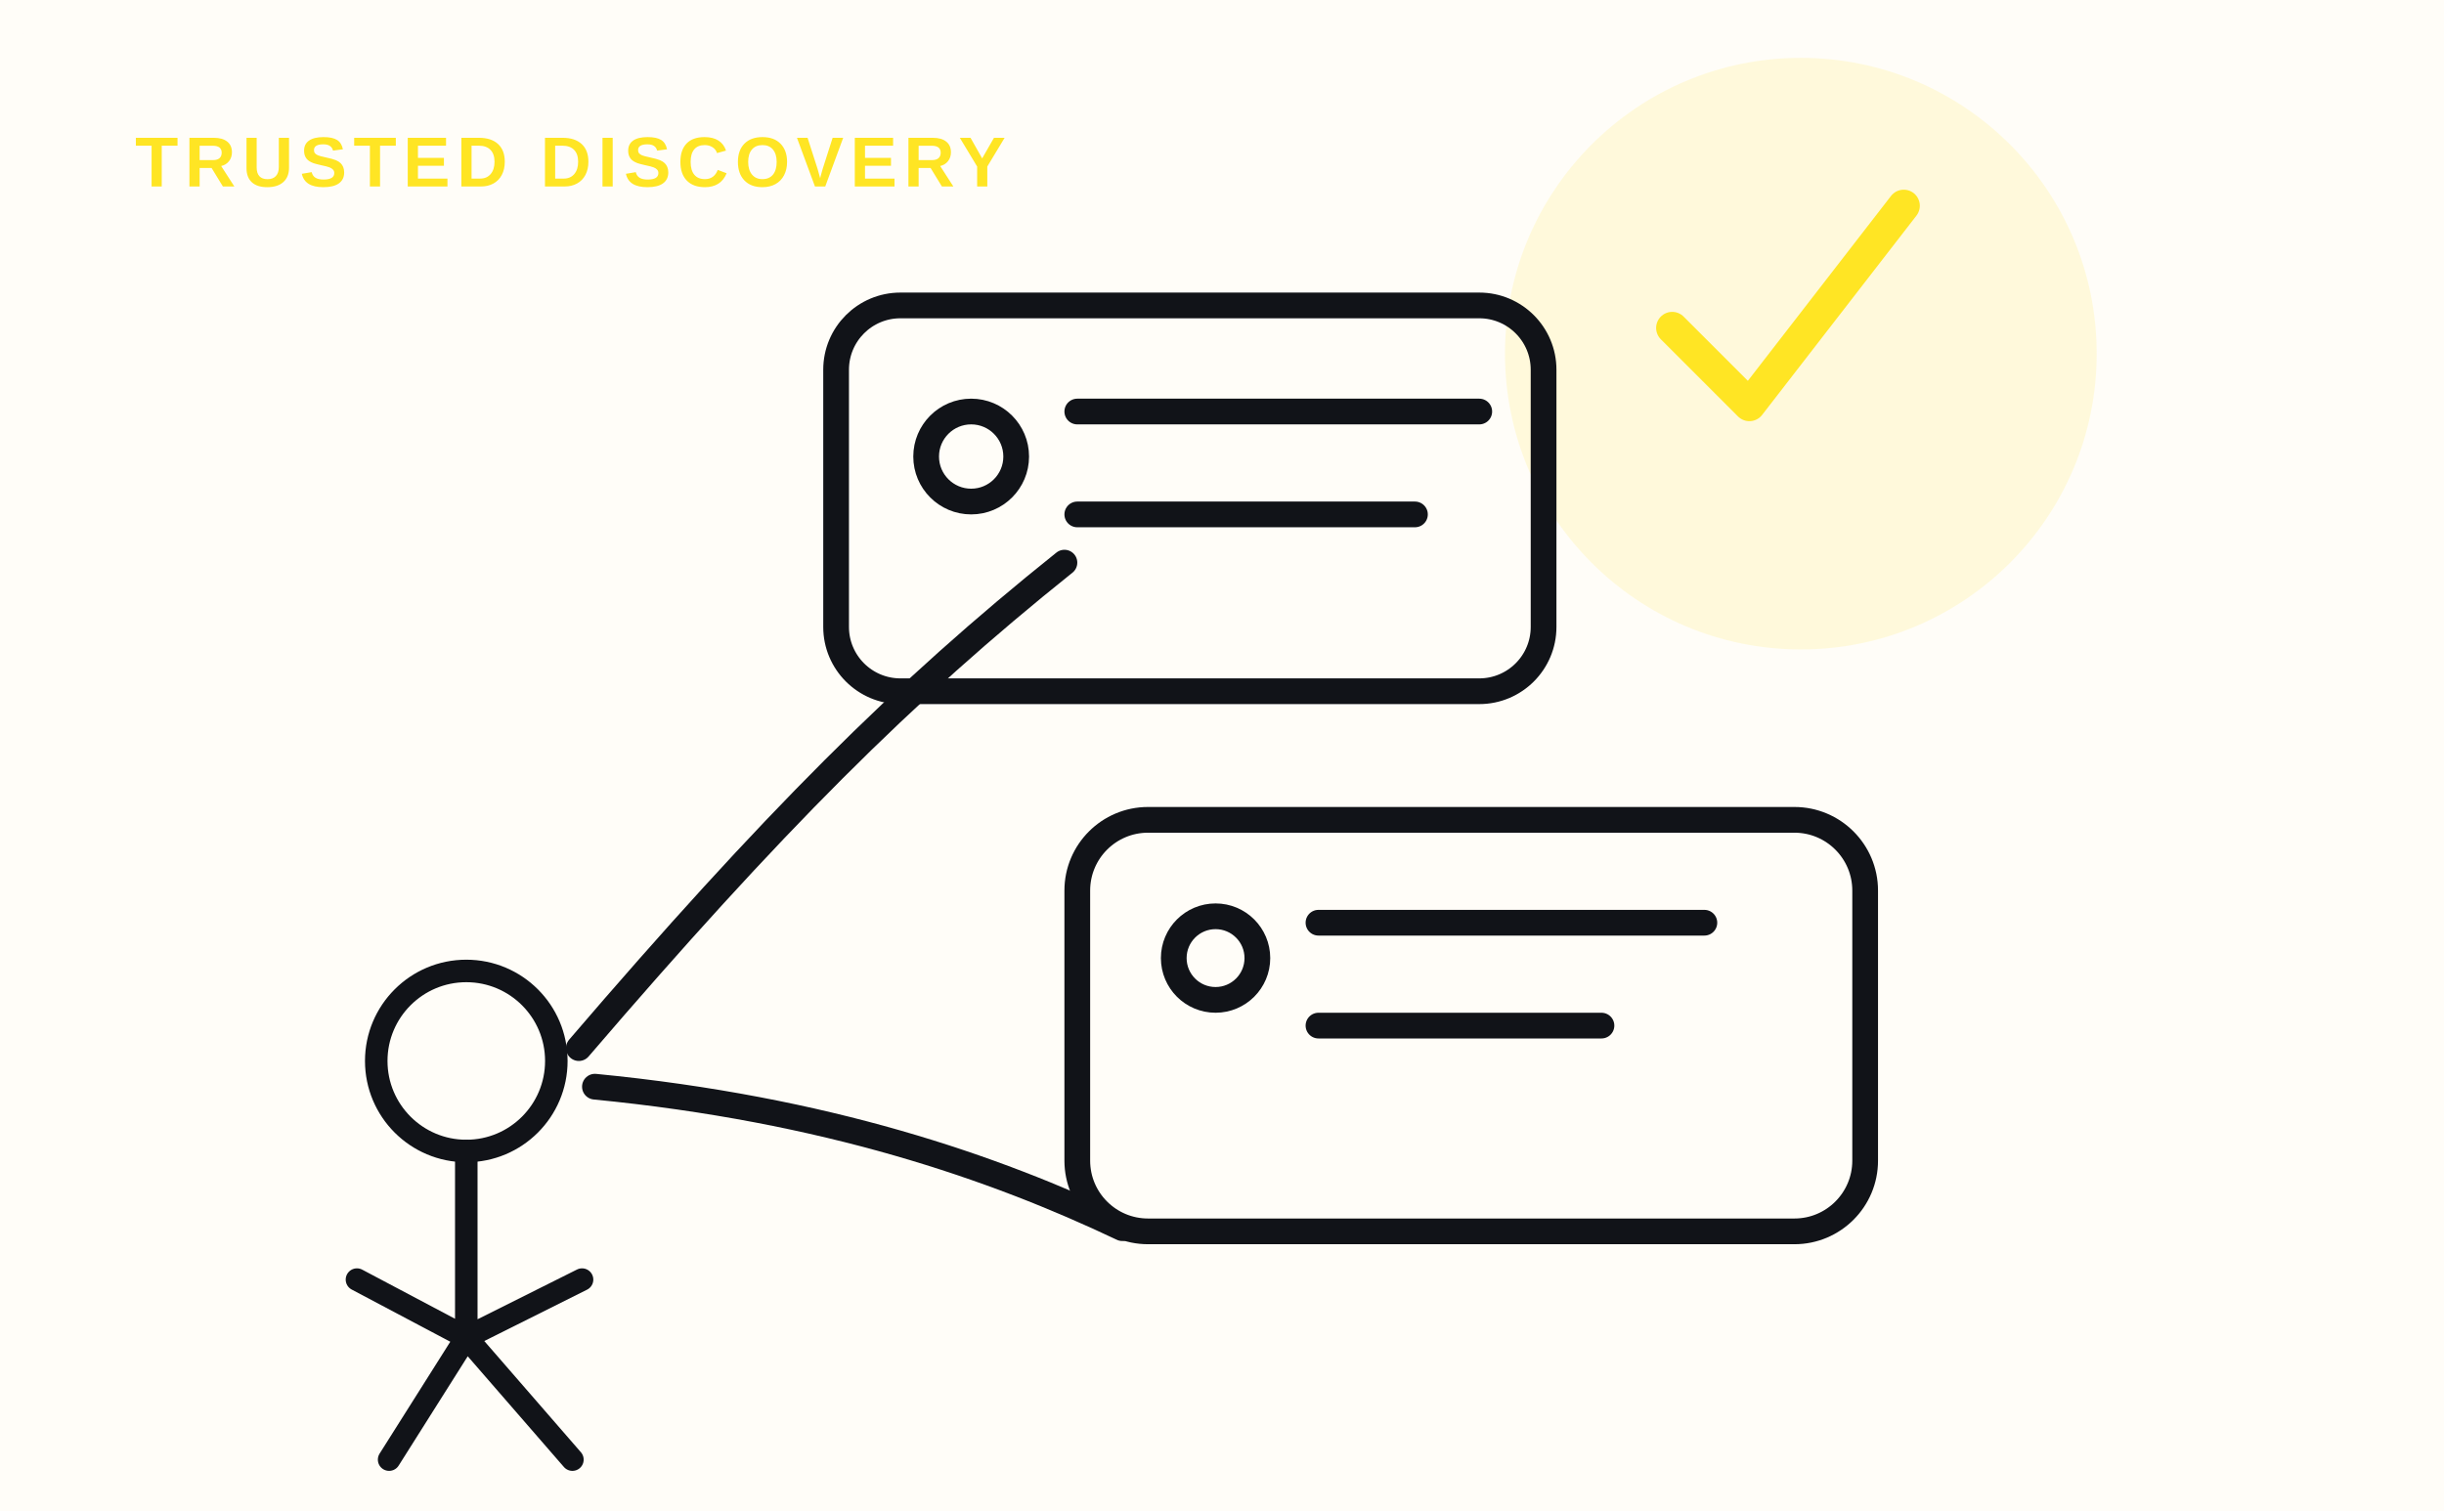
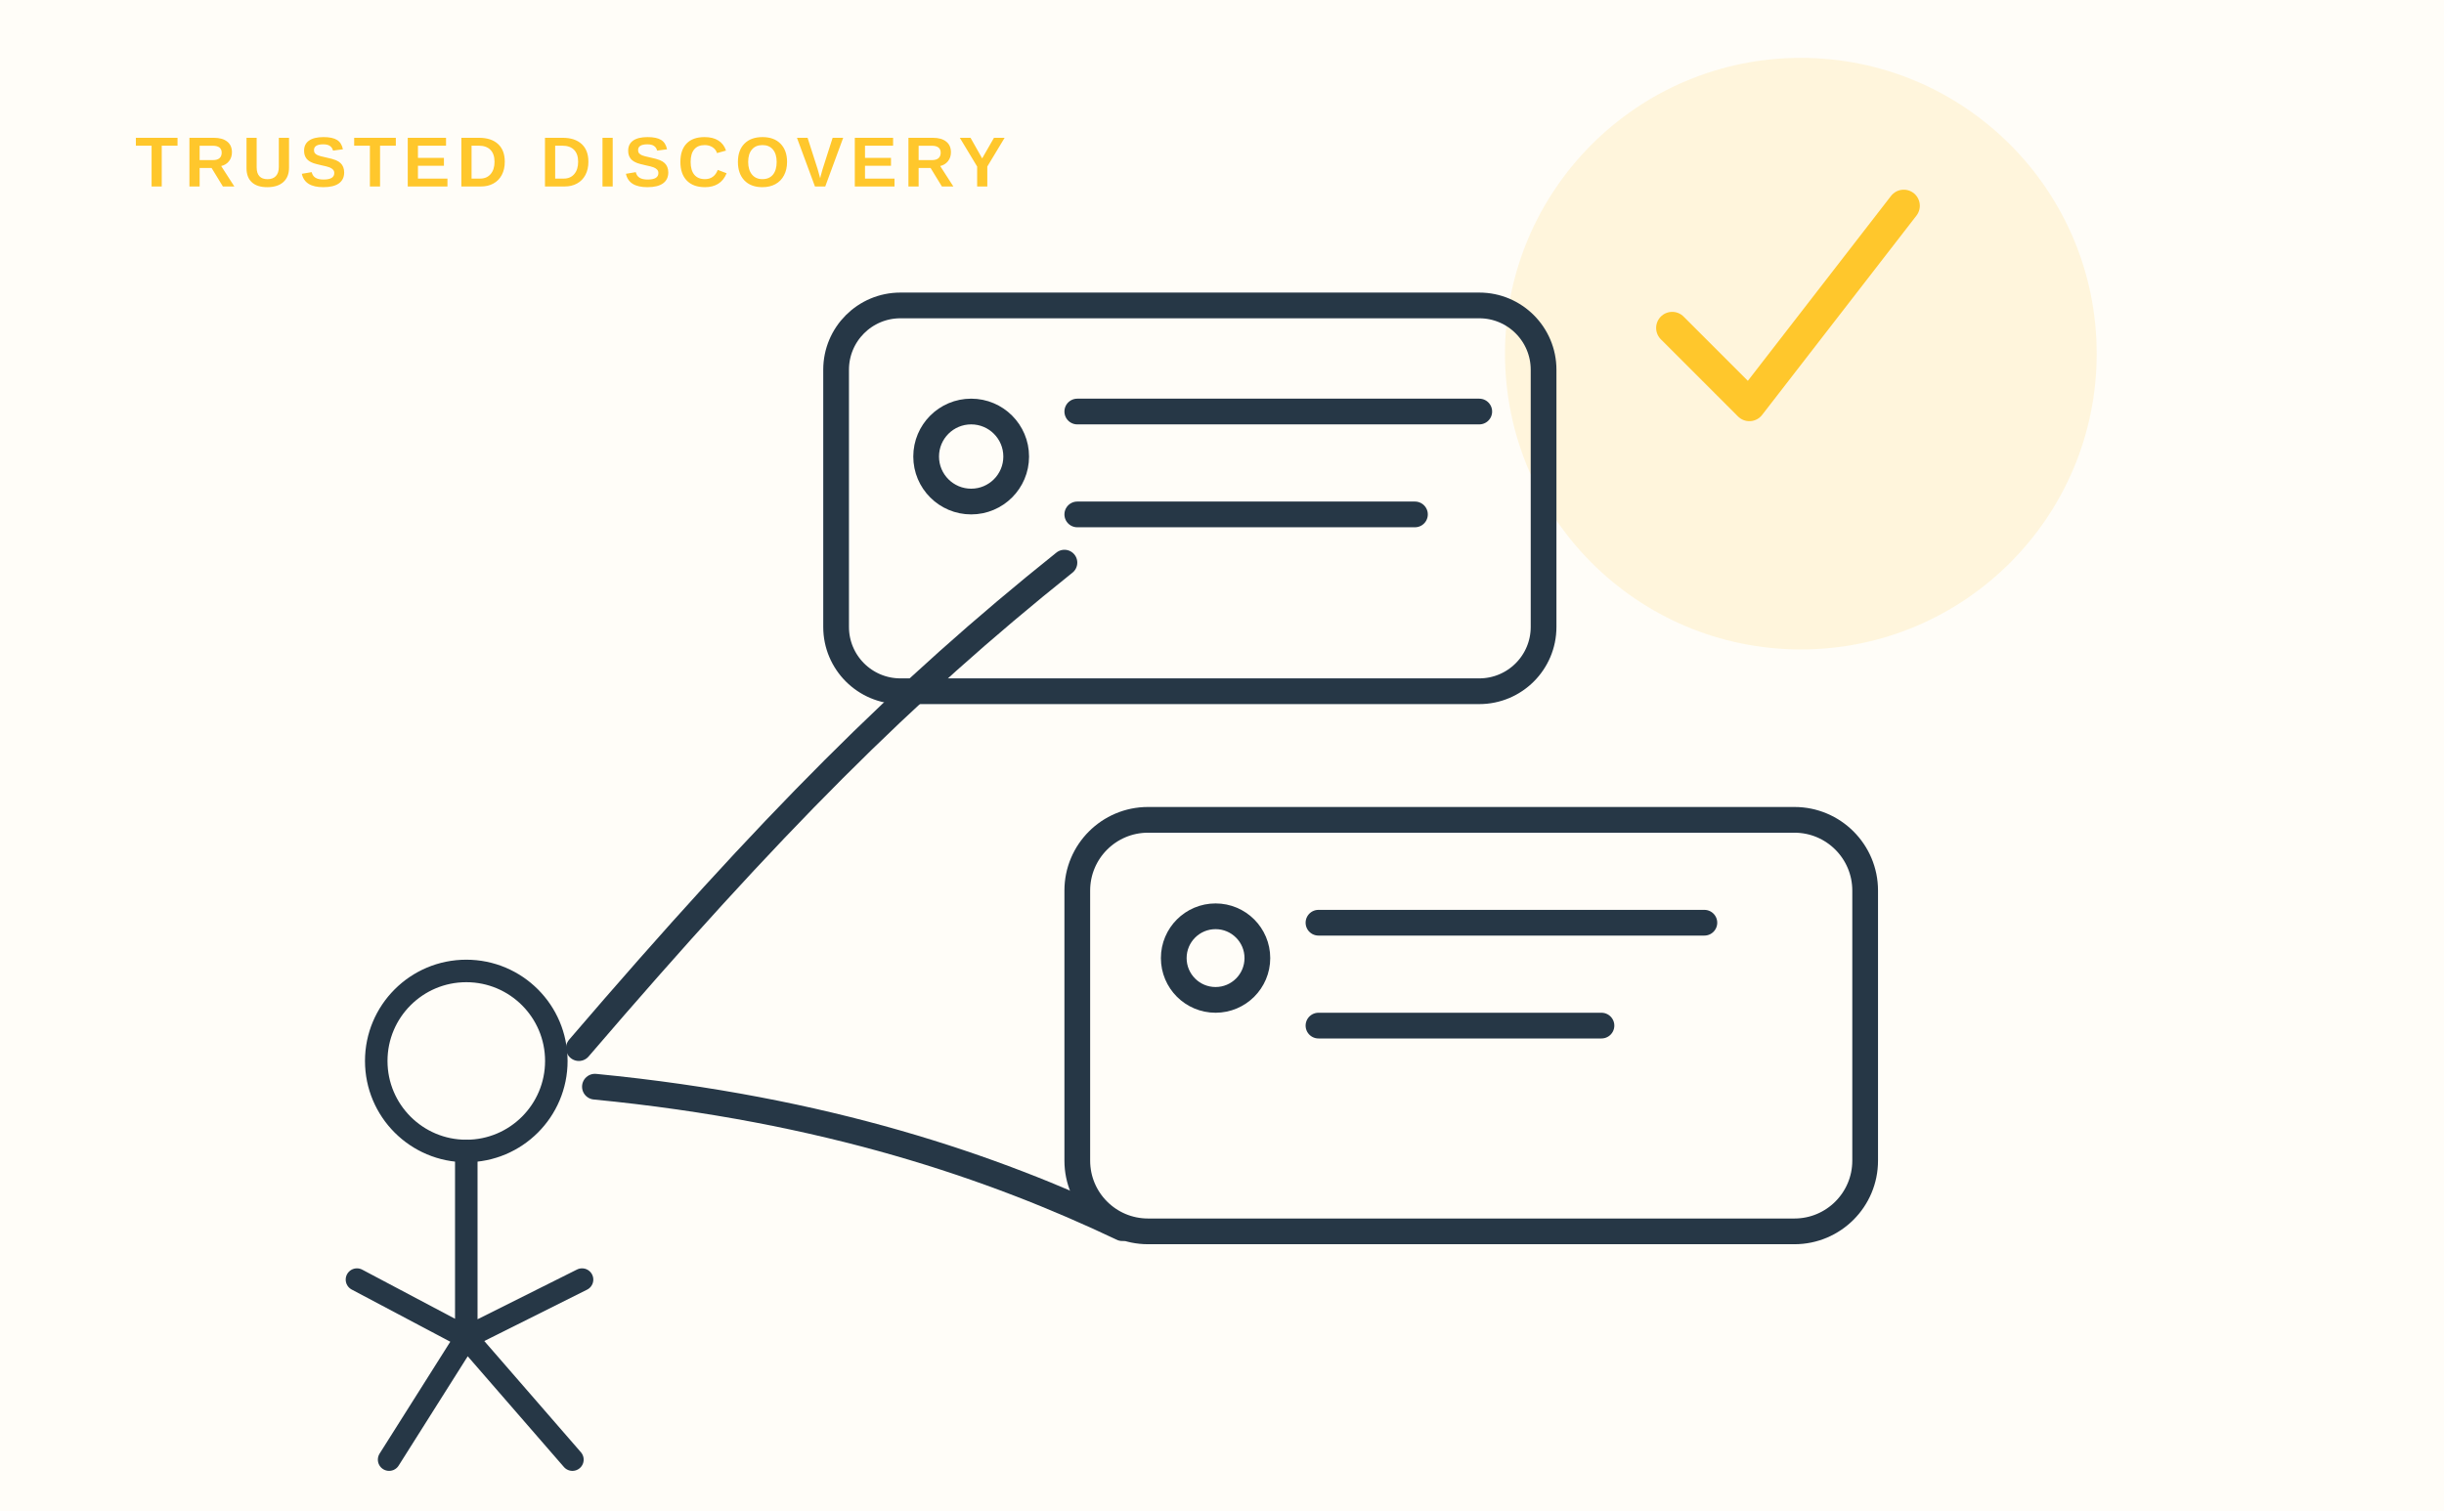
<svg xmlns="http://www.w3.org/2000/svg" width="760" height="470" viewBox="0 0 760 470">
  <rect width="760" height="470" fill="#fffdf8" />
  <rect width="760" height="470" rx="30" fill="#fffdf8" />
-   <circle cx="560" cy="110" r="92" fill="#FFE524" opacity=".14" />
-   <g stroke="#111318" stroke-width="7" stroke-linecap="round" stroke-linejoin="round" fill="none">
+   <circle cx="560" cy="110" r="92" fill="#FFC72C" opacity=".14" />
+   <g stroke="#263746" stroke-width="7" stroke-linecap="round" stroke-linejoin="round" fill="none">
    <circle cx="145" cy="330" r="28" />
    <path d="M145 358v58m0 0l-24 38m24-38l33 38m-33-38l-34-18m34 18l36-18" />
  </g>
-   <g stroke="#111318" stroke-width="8" stroke-linecap="round" stroke-linejoin="round" fill="none">
+   <g stroke="#263746" stroke-width="8" stroke-linecap="round" stroke-linejoin="round" fill="none">
    <rect x="260" y="95" width="220" height="120" rx="20" />
    <circle cx="302" cy="142" r="14" />
    <path d="M335 128h125M335 160h105" />
    <rect x="335" y="255" width="245" height="128" rx="22" />
    <circle cx="378" cy="298" r="13" />
    <path d="M410 287h120M410 319h88" />
    <path d="M180 326c60-70 101-111 151-151" />
    <path d="M185 338c72 7 124 25 164 44" />
  </g>
-   <path d="M520 102l24 24 48-62" fill="none" stroke="#FFE524" stroke-width="10" stroke-linecap="round" stroke-linejoin="round" />
-   <text x="42" y="58" fill="#FFE524" font-family="Arial, Helvetica, sans-serif" font-size="22" font-weight="700" letter-spacing="2">TRUSTED DISCOVERY</text>
+   <path d="M520 102l24 24 48-62" fill="none" stroke="#FFC72C" stroke-width="10" stroke-linecap="round" stroke-linejoin="round" />
+   <text x="42" y="58" fill="#FFC72C" font-family="Arial, Helvetica, sans-serif" font-size="22" font-weight="700" letter-spacing="2">TRUSTED DISCOVERY</text>
</svg>
